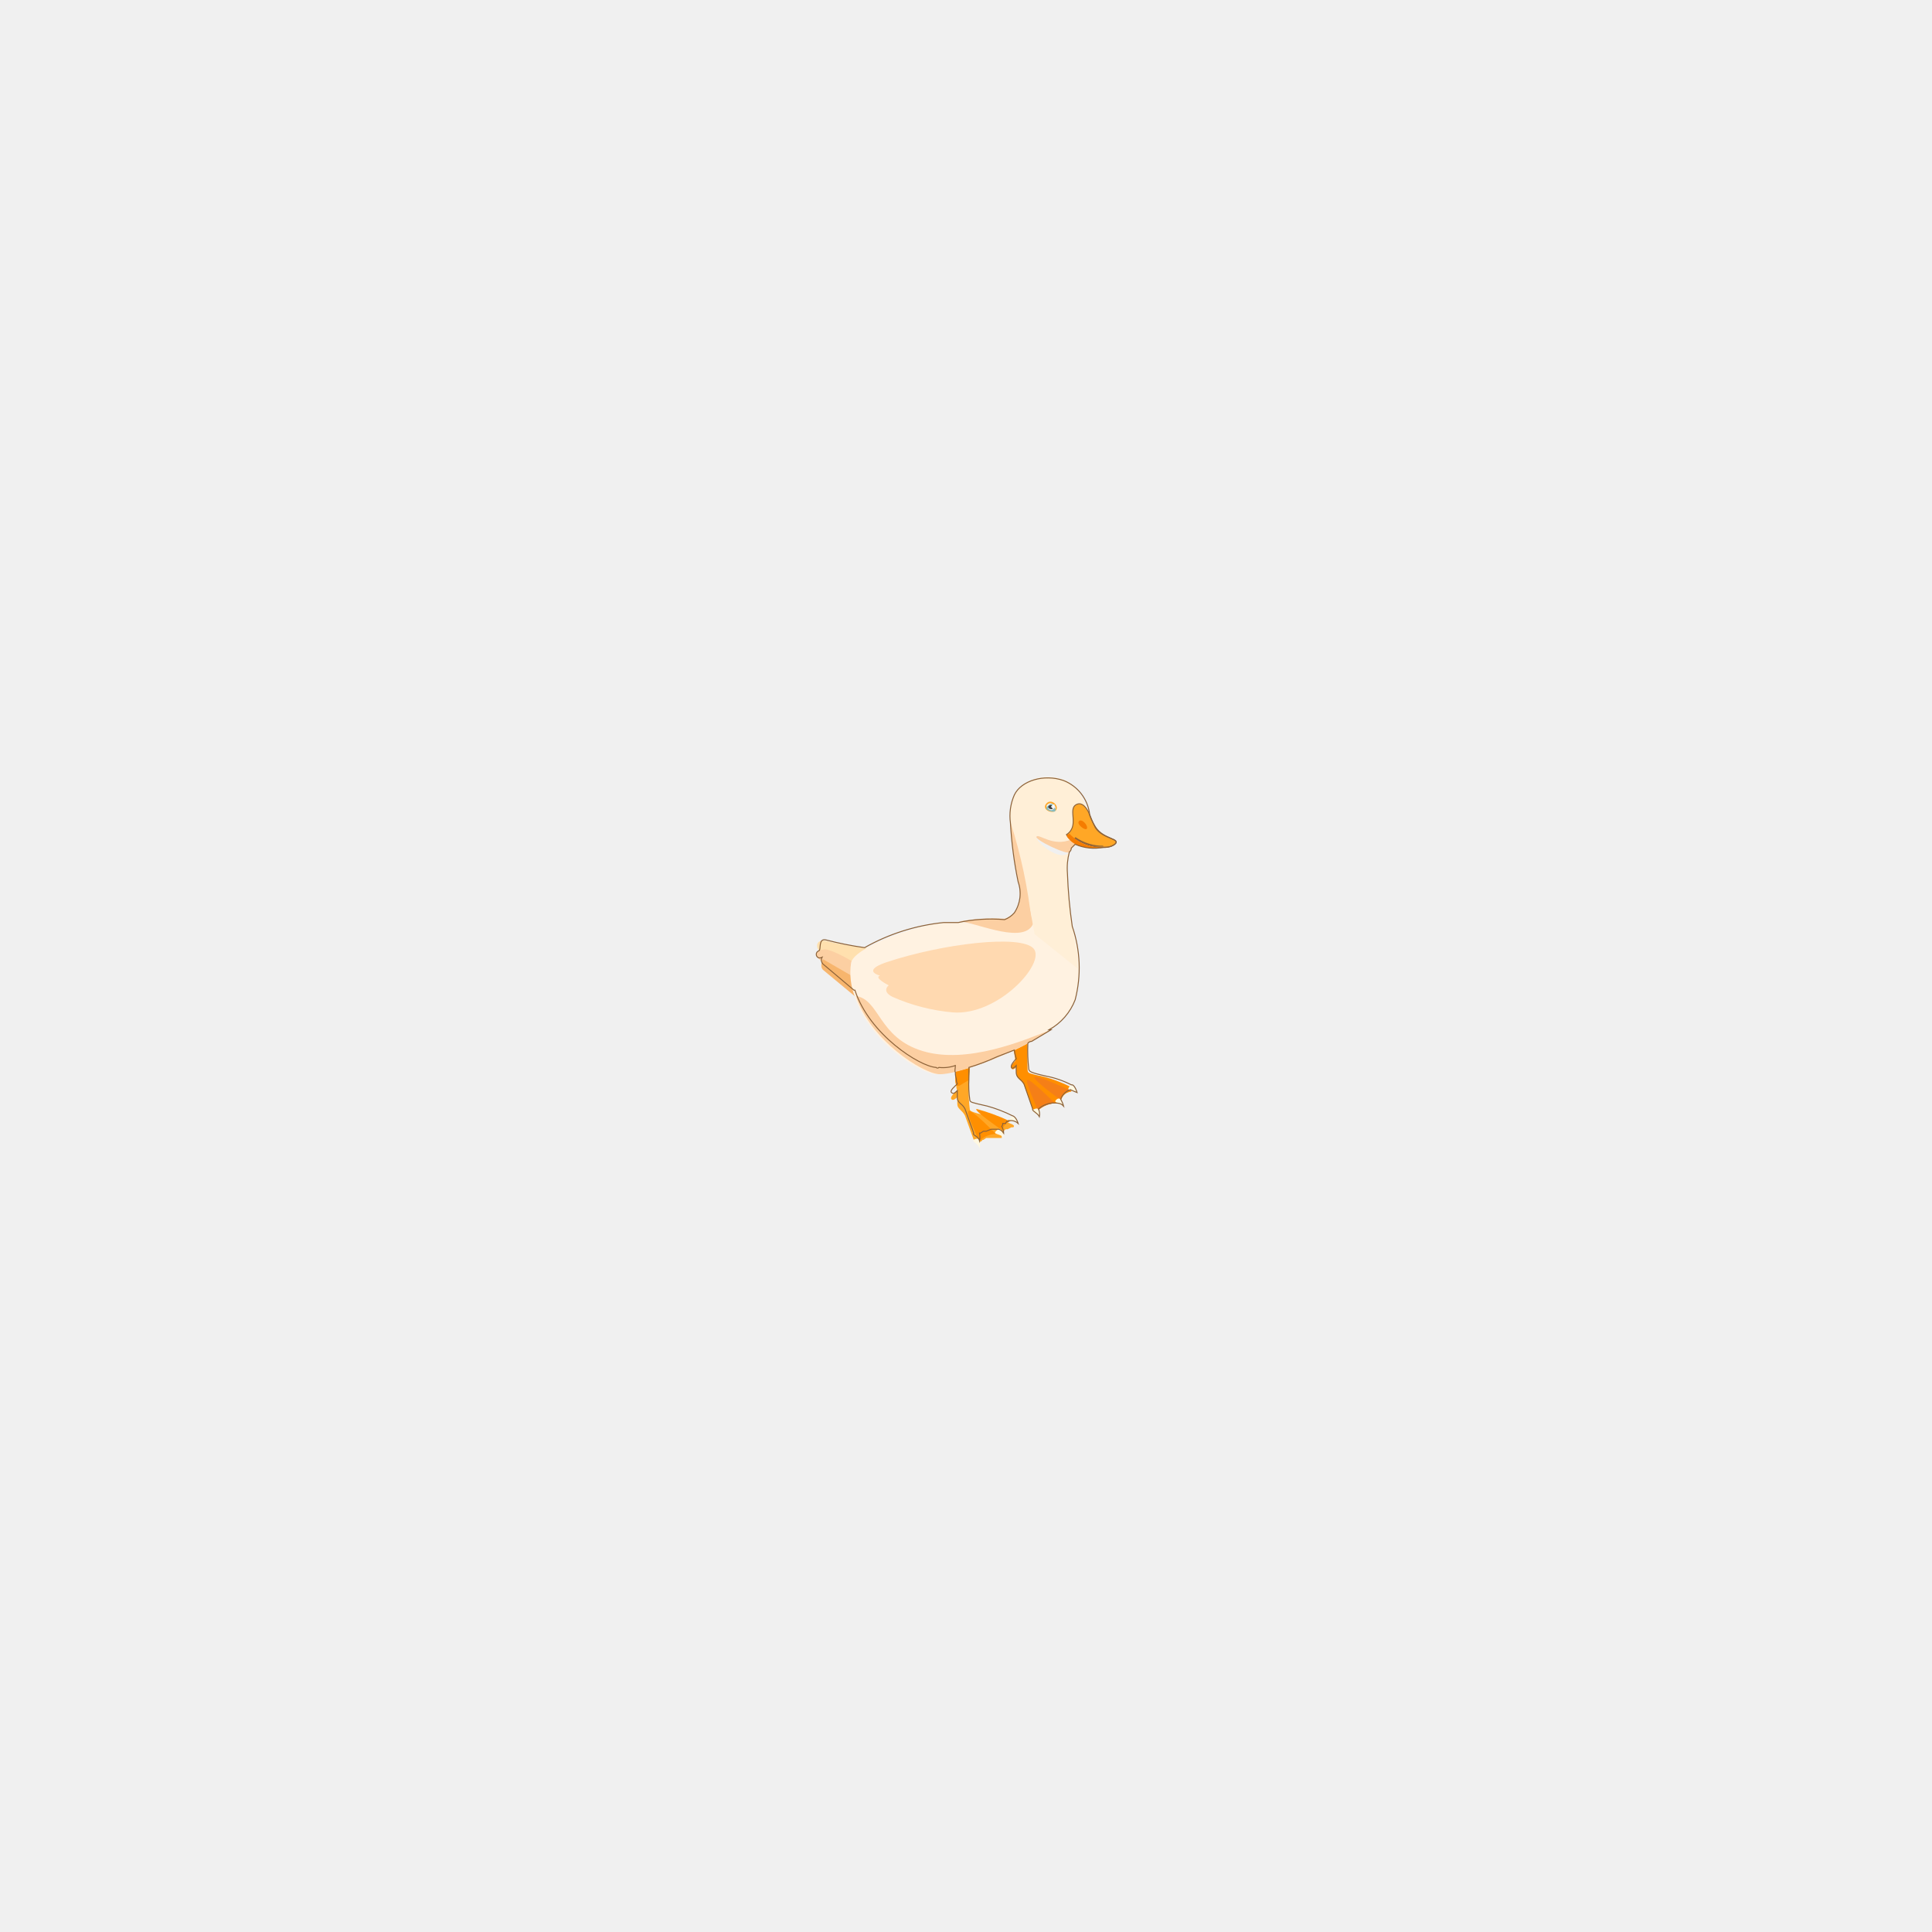
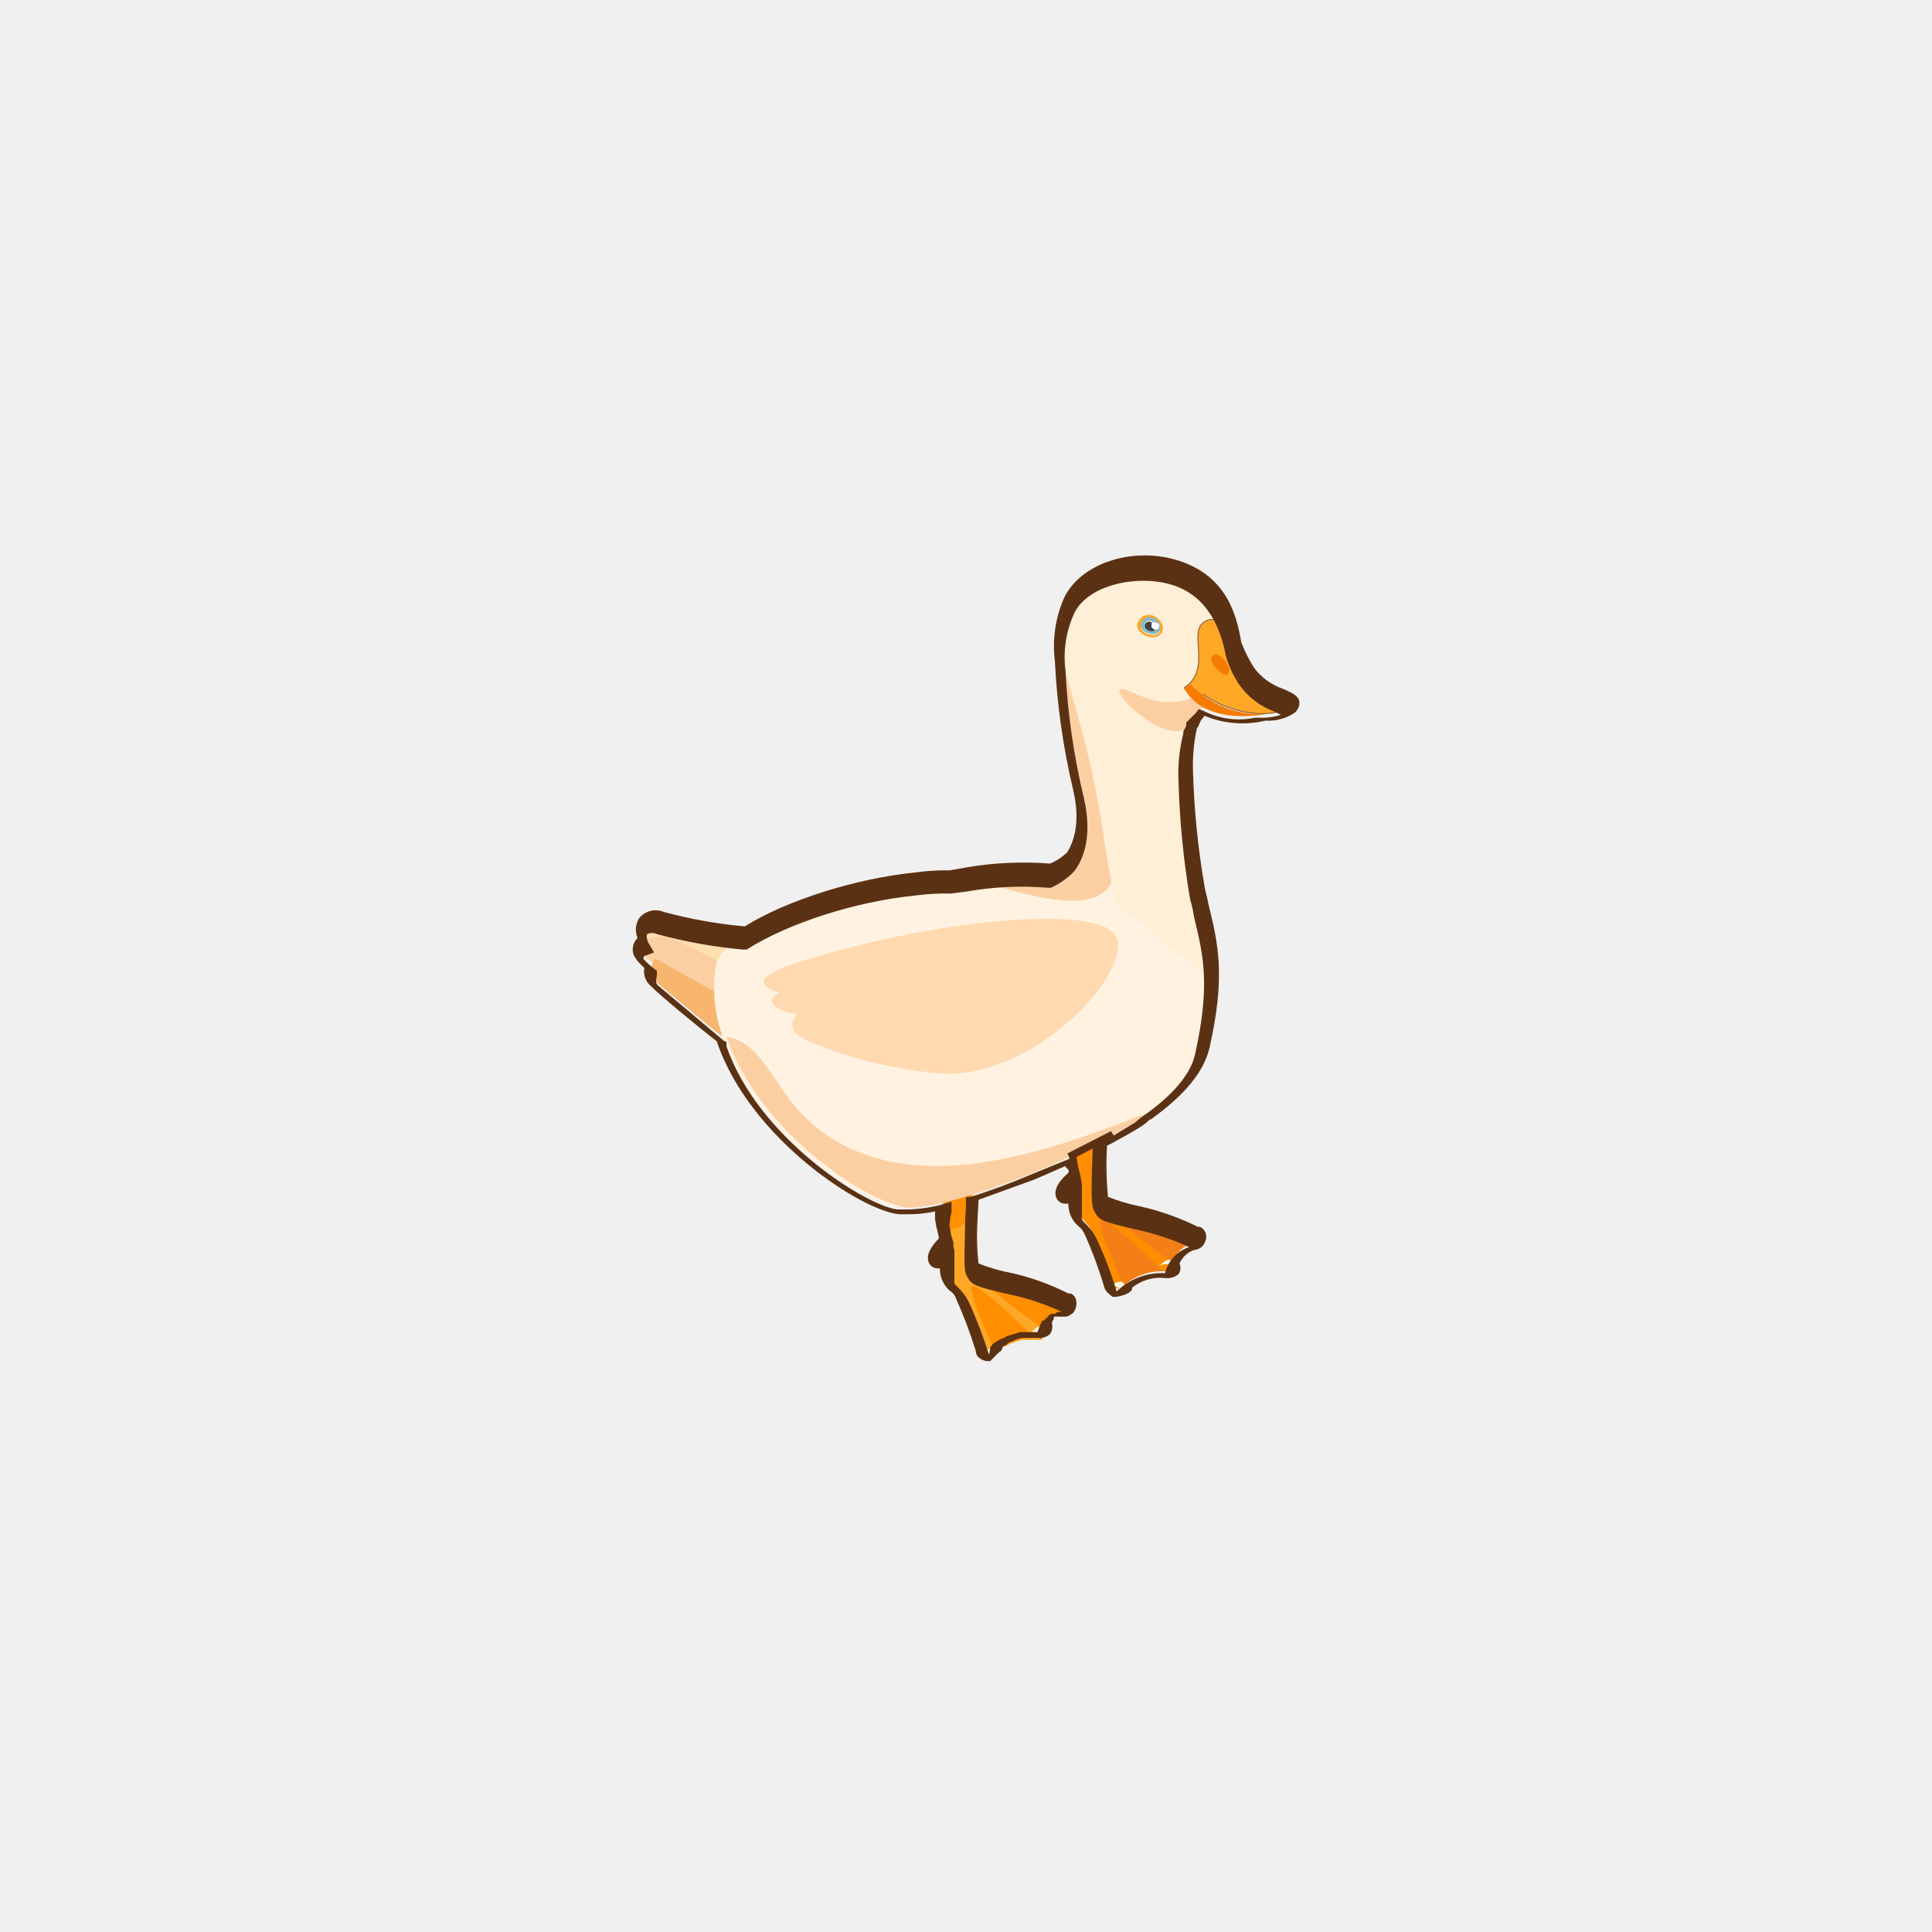
<svg xmlns="http://www.w3.org/2000/svg" viewBox="0 0 200 200">
  <defs>
-     <style>.cls-1,.cls-15{fill:#ffa726;}.cls-2{fill:#ff8f00;}.cls-3{fill:#fff8e1;}.cls-4{fill:#f57f17;}.cls-5{fill:#ffe0ae;}.cls-6{fill:#fccfa2;}.cls-7{fill:#f7b56d;}.cls-8{fill:#fff2e1;}.cls-9{fill:#ffd9b0;}.cls-10{fill:#ffefd7;}.cls-11{fill:#ebe1cf;}.cls-12{fill:#88bbbf;}.cls-13{fill:#424242;}.cls-14{fill:#fff;}.cls-15,.cls-17{stroke:#8c6239;stroke-miterlimit:10;stroke-width:0.1px;}.cls-16{fill:#f57c00;}.cls-17{fill:none;}</style>
+     <style>.cls-1,.cls-15{fill:#ffa726;}.cls-2{fill:#ff8f00;}.cls-3{fill:#fff8e1;}.cls-4{fill:#f57f17;}.cls-5{fill:#ffe0ae;}.cls-6{fill:#fccfa2;}.cls-7{fill:#f7b56d;}.cls-8{fill:#fff2e1;}.cls-9{fill:#ffd9b0;}.cls-10{fill:#ffefd7;}.cls-11{fill:#ebe1cf;}.cls-12{fill:#88bbbf;}.cls-13{fill:#424242;}.cls-14{fill:#fff;}.cls-15{stroke:#8c6239;stroke-miterlimit:10;stroke-width:0.1px;}.cls-16{fill:#f57c00;}.cls-17{fill:#5b3114;}</style>
  </defs>
  <g id="Duckling_01">
-     <path class="cls-1" d="M98.9,111.7a2.3,2.3,0,0,0,.1.7,1.1,1.1,0,0,0,.1.5v1.4c0,.5.5.6.8,1.2l.9,2.5a.4.4,0,0,0,.5.2h.2c.1-.1.2-.1.2-.2h.1l.3-.2h1.6v-.2c0-.1.1-.2.1-.3s.1-.1.1-.2l.2-.2h.2l.4-.2h.2c.1-.1.1-.2-.1-.3h0a15.2,15.2,0,0,0-2.6-.9c-1.8-.4-1.7-.5-1.8-.6a12.9,12.9,0,0,1-.1-2.3,8.6,8.6,0,0,1,.1-1.7v-.5H99.3l-.2.6A5.2,5.2,0,0,0,98.9,111.7Z" />
-     <path class="cls-2" d="M103.6,116.9a1,1,0,0,1,.1.4,1.4,1.4,0,0,1,1.1-1.3h.1c-.1-.1-.4.1-.5,0a20.9,20.9,0,0,0-3.3-1.2C100.7,114.9,103.6,116.9,103.6,116.9Z" />
-     <path class="cls-2" d="M101.3,118.2a2.5,2.5,0,0,1,2.1-.8h-.3s-2.4-2.5-2.8-2.4.8,2.4,1,3.1A.1.1,0,0,1,101.3,118.2Z" />
-     <path class="cls-3" d="M103.9,117.8s-.1-1.3-.7-.8S103.6,117.3,103.9,117.8Z" />
-     <path class="cls-3" d="M101.4,118.9s.3-1.2-.4-1S101.3,118.3,101.4,118.9Z" />
-     <path class="cls-3" d="M105.4,116.4s-.4-1.2-.8-.7S105,115.9,105.4,116.4Z" />
-     <path class="cls-1" d="M99.5,113.1s-.7,1-1,.7.9-1.2.9-1.2Z" />
-     <path class="cls-2" d="M98.9,111.7a2.3,2.3,0,0,0,.1.7h.3l1-.6a8.6,8.6,0,0,1,.1-1.7H99.1A5.2,5.2,0,0,0,98.9,111.7Z" />
-     <path class="cls-2" d="M105.2,111.1c0,.6.5.6.8,1.2l.9,2.5a.4.4,0,0,0,.5.2,2.9,2.9,0,0,1,2.1-.8h.3a1.2,1.2,0,0,1,1.1-1.2v-.2c.1-.1.1-.3-.1-.3a14.2,14.2,0,0,0-2.6-1c-1.8-.4-1.7-.4-1.8-.6s0-4.5,0-4.5h-1.1a7.8,7.8,0,0,0-.4,2.2A11.8,11.8,0,0,1,105.2,111.1Z" />
-     <path class="cls-4" d="M109.7,113.8a.4.4,0,0,1,.1.3,1.2,1.2,0,0,1,1.1-1.2v-.2h-.5s-3-1.4-3.3-1.2S109.7,113.8,109.7,113.8Z" />
-     <path class="cls-4" d="M107.4,115a2.9,2.9,0,0,1,2.1-.8h-.3s-2.4-2.4-2.8-2.4.8,2.4,1,3.1A.1.1,0,0,1,107.4,115Z" />
-     <path class="cls-3" d="M110.1,114.6s-.2-1.2-.7-.8S109.7,114.1,110.1,114.6Z" />
-     <path class="cls-3" d="M107.6,115.7s.2-1.2-.5-.9S107.4,115.1,107.6,115.7Z" />
-     <path class="cls-3" d="M111.5,113.2s-.4-1.2-.8-.7S111.1,112.7,111.5,113.2Z" />
-     <path class="cls-2" d="M105.6,110s-.7,1-.9.6.8-1.1.8-1.1Z" />
-     <path class="cls-5" d="M94.1,98.3a32.3,32.3,0,0,1-8.6-.9c-.9-.2-1.2.5-.6,1.2s2.6,1.8,5.2,2.3S94.1,98.3,94.1,98.3Z" />
-     <path class="cls-6" d="M85.2,98.3s-.8.1-.7.6,2.5,2.2,5.4,2.7S86.1,97.9,85.2,98.3Z" />
-     <path class="cls-7" d="M85.2,99.3s-.4.7,0,1.1l3.5,2.9.3-1.8Z" />
-     <path class="cls-8" d="M106,93.1c.1,3.5-3.8,1.9-4.7,2.4s-.7-.3-3.6,0-9.4,2.6-9.6,4.2a6.9,6.9,0,0,0,.4,3.5c1.5,4.6,6.7,7.9,8.4,8s7.5-1.7,11.3-4.3a6.6,6.6,0,0,0,3.1-3.4c1-4.5,0-5.6-.5-8.8" />
-     <path class="cls-9" d="M91.8,99.6c5.7-1.9,13.9-2.9,15.2-1.4s-3.7,7-8.4,6.6a19.7,19.7,0,0,1-6.2-1.6c-1.2-.6-.4-1.2-.4-1.2s-1.6-.8-.9-1C90.1,100.7,90,100.2,91.8,99.6Z" />
-     <path class="cls-6" d="M88.6,103.1c1.5,4.6,6.9,8,8.6,8.1s7.7-2,11.6-4.6c-2.8,1.1-8.7,3.6-13.3,2.2S91.1,103.5,88.6,103.1Z" />
-     <path class="cls-6" d="M105.3,87c-.3.5.4,5.4.3,6.1a2.3,2.3,0,0,1-1.6,2,20.9,20.9,0,0,0-4.8.3c1.4-.1,6.3,2.3,7.6.5S105,87.1,105.3,87Z" />
-     <path class="cls-10" d="M104.6,85.1a5,5,0,0,1,.4-2.8c.7-1.6,3.1-2.3,5.1-1.6s2.7,4,2.8,4.2-.3-1.5-1.2-1.1.7,1.8-1.1,2.8c0-.3.2.2.3.3-1.9.8-3.3-.6-3.6-.3s2.4,2.8,3.4,1.6a6.5,6.5,0,0,0-.2,2.2,51.5,51.5,0,0,0,1,8.4c.1.5-.1.9.1,1.5l-4.5-3.6C106.4,92.5,105.3,88.9,104.6,85.1Zm4.7-1.2c.4-.5-.5-1.3-1-.7S108.9,84.3,109.3,83.9Z" />
-     <path class="cls-11" d="M111.1,87.4c-.2.2-.2.5-.4.7h0a1.5,1.5,0,0,1,.4-.8Z" />
-     <path class="cls-6" d="M107.3,86.6c.3-.3,1.7,1.1,3.6.3.1.2.4.2.5.3s-.6.6-.7,1S107,86.9,107.3,86.6Z" />
-     <path class="cls-1" d="M111.4,87.2l-.3.2h0Z" />
-     <path class="cls-1" d="M109.3,83.9c-.4.4-1.5-.1-1-.7S109.7,83.4,109.3,83.9Zm-.1-.1c.1-.1.1-.2,0-.4h0c-.2-.2-.5-.4-.8-.1S108.9,84.2,109.2,83.8Z" />
-     <path class="cls-12" d="M109.2,83.4H109a.1.1,0,0,0-.1.1.2.2,0,0,0-.3,0c-.3.2.2.5.4.3h0l.2-.2h0c.1.2.1.3,0,.4s-1.2-.1-.8-.5S109,83.2,109.2,83.4Z" />
-     <path class="cls-13" d="M108.8,83.5l.2.2h0c-.2.2-.7-.1-.4-.3a.2.2,0,0,1,.3,0Z" />
-     <path class="cls-14" d="M109.2,83.4Z" />
-     <path class="cls-14" d="M109,83.7h0a.2.2,0,0,0-.1-.3.1.1,0,0,1,.1-.1h.2Z" />
-     <path class="cls-14" d="M109,83.7l-.2-.2h.1A.2.2,0,0,1,109,83.7Z" />
-     <path class="cls-6" d="M104.6,95c.3-.2,1.4-1.2.8-3.8a39.6,39.6,0,0,1-.8-6.1,52,52,0,0,1,2.2,10.4Z" />
-     <path class="cls-15" d="M111.4,83.3c.7-.4,1.2.6,1.3.8h0a6.6,6.6,0,0,0,.7,1.5c.8,1.3,2.7,1.2,2,1.8s-2.7.4-4.1-.6V87H111l-.4-.3-.2-.3C111.8,85.5,110.5,83.8,111.4,83.3Z" />
-     <path class="cls-16" d="M112.5,85.8c-.2.2-1.1-.5-.8-.8S112.7,85.5,112.5,85.8Z" />
-     <path class="cls-16" d="M110.7,86.3a4.5,4.5,0,0,0,3.6,1.4s-2.9.6-3.9-1.2Z" />
-     <path class="cls-17" d="M84.5,98.8c0-.2.1-.3.3-.4s-.1-1.3.7-1.1a35.3,35.3,0,0,0,4,.8,20.9,20.9,0,0,1,8.2-2.6h1.5a16.1,16.1,0,0,1,4.8-.3,2.6,2.6,0,0,0,1-.7,3.6,3.6,0,0,0,.4-3.2,41.6,41.6,0,0,1-.8-6.1,5.4,5.4,0,0,1,.4-2.9c.7-1.5,3.1-2.2,5.1-1.5a4.3,4.3,0,0,1,2.7,3.5,11.4,11.4,0,0,0,.6,1.4c.8,1.2,2.7,1.1,2,1.7a1.7,1.7,0,0,1-1.2.3h.1a4.9,4.9,0,0,1-3-.3l-.4.4a.5.5,0,0,1-.2.4h0a6.5,6.5,0,0,0-.2,2.2,49.9,49.9,0,0,0,.5,5.5,13.2,13.2,0,0,1,.3,7.6,6,6,0,0,1-2.7,3.1h.2l-2,1.2a.5.5,0,0,0-.4.2,17.2,17.2,0,0,0,.1,2.7c.1.2,0,.3,1.8.7a9.7,9.7,0,0,1,2.6.9h.1c.3.1.5.8.5.8s-.5-.2-.7-.3a1.6,1.6,0,0,0-1,1,2.6,2.6,0,0,1,.3.7.9.9,0,0,0-.6-.3h0a2.5,2.5,0,0,0-2,.6,1.3,1.3,0,0,1,.1.8c-.2-.4-.8-.6-.7-.8h0l-.9-2.6c-.3-.5-.8-.6-.8-1.2v-.7c-.2.2-.4.4-.5.2s.2-.6.5-.9a5.1,5.1,0,0,1-.2-.9l-1.8.7a21.2,21.2,0,0,1-2.9,1.1v1.2a11,11,0,0,0,.1,2.2c.1.2,0,.2,1.8.6a14.2,14.2,0,0,1,2.6,1h0c.4.1.6.8.6.8a1.1,1.1,0,0,0-.7-.3h-.3a.1.1,0,0,1-.1.1h-.1c0,.1-.1.1-.1.2h-.3a.4.4,0,0,1-.1.3,1.4,1.4,0,0,1,.2.7,1,1,0,0,0-.5-.4h-.8l-.5.2h-.3l-.3.2h-.1a2,2,0,0,1,0,.8c-.1-.5-.8-.6-.6-.8h0l-.9-2.5c-.3-.6-.8-.6-.8-1.2v-.7c-.2.2-.4.4-.6.2s.3-.6.6-.9h0a1.1,1.1,0,0,1-.1-.5,2,2,0,0,1-.1-.7c-.1-.1,0-.4,0-.7a3.8,3.8,0,0,1-1.7.2h0a.2.2,0,0,1-.3,0c-1.7-.1-6.9-3.4-8.4-8h-.1l-3.2-2.7a.6.6,0,0,1-.1-.7C84.7,99.3,84.5,99,84.5,98.8Zm29.7-11.2a4.5,4.5,0,0,1-2.9-.9h0A5,5,0,0,0,114.2,87.6Z" />
+     <path class="cls-1" d="M97.5,126.1a10.6,10.6,0,0,1,.3,1.4c.1.3.1.7.2,1.1s.1,1,.1,1.5v1.6c-.1,1.2,1,1.4,1.6,2.6a47.6,47.6,0,0,1,2,5.5.8.8,0,0,0,1.1.4l.3-.2.2-.2.5-.4h.2l.6-.3,1.2-.4h2.1v-.5c.1-.3.1-.5.2-.8l.3-.3c0-.2.2-.3.3-.4l.2-.2.2-.2,1-.4h.2l.2-.2c.1-.3.1-.6-.2-.7v-.2a30.1,30.1,0,0,0-5.7-2c-3.8-.8-3.6-1-3.9-1.4a27.2,27.2,0,0,1-.2-4.8,36.3,36.3,0,0,1,.2-3.8v-1.1H98.4a10.2,10.2,0,0,1-.3,1.1A14.8,14.8,0,0,0,97.5,126.1Z" />
+     <path class="cls-2" d="M107.9,137.5a2.4,2.4,0,0,1,.1.7,3,3,0,0,1,2.5-2.7l.2-.2c-.2-.2-.8.1-1.1,0s-6.6-3-7.3-2.6S107.9,137.5,107.9,137.5Z" />
+     <path class="cls-2" d="M102.9,140.2a5.5,5.5,0,0,1,4.5-1.7l-.6-.3s-5.4-5.3-6.1-5.1,1.6,5.2,2.2,6.6A.7.7,0,0,1,102.9,140.2Z" />
+     <path class="cls-3" d="M108.2,138.6s0-2-1.1-1S107.5,137.5,108.2,138.6Z" />
+     <path class="cls-3" d="M103.1,140.8s.5-1.7-.9-1.1S102.8,139.6,103.1,140.8Z" />
+     <path class="cls-3" d="M111.4,135.5s-.5-1.8-1.5-.7S110.5,134.5,111.4,135.5Z" />
+     <path class="cls-1" d="M98.8,129.2s-1.5,2.2-2,1.4,1.8-2.5,1.8-2.5Z" />
+     <path class="cls-2" d="M97.5,126.1a10.6,10.6,0,0,1,.3,1.4l.7-.2a8.2,8.2,0,0,0,2.1-1.1,36.3,36.3,0,0,1,.2-3.8,8.2,8.2,0,0,0-2.7-.1A14.8,14.8,0,0,0,97.5,126.1Z" />
+     <path class="cls-2" d="M111.4,124.7c-.1,1.3,1,1.5,1.6,2.7a55.4,55.4,0,0,1,2,5.5.8.8,0,0,0,1.1.4,5.9,5.9,0,0,1,4.6-1.7h.5v-.3a3,3,0,0,1,2.5-2.7l.2-.2a.8.8,0,0,0-.3-.9,30.1,30.1,0,0,0-5.7-2c-3.8-.8-3.7-1-3.9-1.4s0-9.7,0-9.7h-2.4a24,24,0,0,0-.9,4.9A22.1,22.1,0,0,1,111.4,124.7Z" />
+     <path class="cls-4" d="M121.2,130.6a3.2,3.2,0,0,0,.1.7,3,3,0,0,1,2.5-2.7l.2-.2c-.2-.2-.8.1-1.1,0s-6.6-2.9-7.3-2.6S121.2,130.6,121.2,130.6Z" />
+     <path class="cls-4" d="M116.1,133.3a5.9,5.9,0,0,1,4.6-1.7l-.6-.3s-5.4-5.3-6.1-5.1,1.6,5.2,2.2,6.6A.5.5,0,0,1,116.1,133.3Z" />
+     <path class="cls-3" d="M121.5,131.3s0-1.5-1.1-.6S120.8,130.2,121.5,131.3Z" />
+     <path class="cls-3" d="M116.3,134s.6-1.8-.8-1.2S116,132.7,116.3,134Z" />
+     <path class="cls-3" d="M124.6,128.7s-.4-1.9-1.4-.8S123.7,127.7,124.6,128.7Z" />
+     <path class="cls-2" d="M112.1,122.3s-1.5,2.2-2,1.4,1.8-2.5,1.8-2.5Z" />
+     <path class="cls-5" d="M87.1,96.9s-9.9.6-18.6-1.9c-1.9-.5-2.6,1-1.3,2.6s5.7,3.9,11.2,5.1S87.1,96.9,87.1,96.9Z" />
+     <path class="cls-6" d="M67.9,97s-1.7.2-1.7,1.2,5.6,4.9,11.9,5.9S69.7,96.1,67.9,97Z" />
+     <path class="cls-7" d="M67.8,99.2s-.9,1.4,0,2.3,7.7,6.4,7.7,6.4l.5-4.1Z" />
+     <path class="cls-8" d="M113.1,85.7c.2,7.5-8.2,4.1-10.3,5.2s-1.6-.7-7.8,0c-9.5,1-20.4,5.7-20.9,9.1a14.9,14.9,0,0,0,.8,7.6c3.3,9.9,14.7,17.1,18.3,17.4s16.5-3.7,24.7-9.2c3.5-2.3,6-4.9,6.6-7.5,2.2-9.8.1-12.2-1-19.1" />
+     <path class="cls-9" d="M82.1,99.8c12.6-4.2,30.4-6.3,33.2-3.2s-8,15.4-18.2,14.5a44.5,44.5,0,0,1-13.6-3.4c-2.7-1.3-.9-2.7-.9-2.7-2.6-.3-3.5-1.7-1.9-2.2C78.4,102.1,78.2,101.1,82.1,99.8Z" />
+     <path class="cls-6" d="M75.2,107.3c3.4,10.1,15,17.4,18.7,17.7s16.8-4.3,25.3-9.9c-6.2,2.2-19,7.9-29.1,4.6S80.6,108.3,75.2,107.3Z" />
+     <path class="cls-6" d="M111.4,72.4c-.6,1,1,11.8.9,13.3a5,5,0,0,1-3.5,4.3c-7-.3-8.1.5-10.5.7,3-.2,13.6,5,16.5,1.1S110.9,72.5,111.4,72.4Z" />
+     <path class="cls-10" d="M109.9,68.3a12.2,12.2,0,0,1,.9-6.2c1.6-3.4,6.8-4.9,11.2-3.4s5.9,8.6,6,9.2-.6-3.4-2.5-2.5,1.4,3.9-2.5,6.2c0-.7.4.4.6.6-4.1,1.6-7.1-1.4-7.7-.8s5.3,6.2,7.3,3.6a19.9,19.9,0,0,0-.4,4.8A128.9,128.9,0,0,0,125,98c.2,1.2-.1,2,.2,3.3l-9.7-7.8C113.8,84.3,111.4,76.4,109.9,68.3Zm10.3-2.7c.8-1-1.1-2.7-2.2-1.5S119.4,66.6,120.2,65.6Z" />
+     <path class="cls-11" d="M124.2,73.3a6,6,0,0,0-.8,1.6h-.2a3.8,3.8,0,0,1,1-1.7Z" />
+     <path class="cls-6" d="M115.9,71.4c.6-.6,3.6,2.4,7.7.8l1.3.7a6.2,6.2,0,0,0-1.7,2.1C121.2,77.6,115.3,72.1,115.9,71.4Z" />
+     <path class="cls-1" d="M124.7,72.9a1,1,0,0,0-.5.4h0Z" />
+     <path class="cls-1" d="M120.2,65.6c-.8,1-3.3-.2-2.2-1.5S121,64.6,120.2,65.6Zm-.2-.1a1,1,0,0,0,0-.9h0a1,1,0,0,0-1.7-.3C117.4,65.3,119.4,66.2,120,65.5Z" />
+     <path class="cls-12" d="M120,64.6l-.4-.2h-.3a.5.5,0,0,0-.7,0c-.4.6.6,1.1,1,.7h0a.4.4,0,0,0,.4-.4v-.2a1,1,0,0,1,0,.9c-.6.7-2.6-.2-1.7-1.2A1,1,0,0,1,120,64.6Z" />
+     <path class="cls-13" d="M119.2,64.8c0,.2.2.3.4.4h0c-.4.4-1.4-.1-1-.7a.5.5,0,0,1,.7,0C119.2,64.5,119.2,64.6,119.2,64.8Z" />
+     <path class="cls-14" d="M120,64.6Z" />
+     <path class="cls-14" d="M119.6,65.2h0a.5.5,0,0,0-.3-.7h.3l.4.2h0v.2A.4.4,0,0,1,119.6,65.2Z" />
+     <path class="cls-14" d="M119.6,65.2c-.2-.1-.4-.2-.4-.4s0-.3.1-.3A.5.5,0,0,1,119.6,65.2Z" />
+     <path class="cls-6" d="M109.9,89.7c.7-.4,3.1-2.6,1.9-8.1a67.7,67.7,0,0,1-1.9-13.3c2.5,8.4,3.9,13.6,4.9,22.6Z" />
+     <path class="cls-15" d="M124.8,64.3c1.4-.8,2.7,1.4,2.9,1.7h0a10.2,10.2,0,0,0,1.5,3.3c1.7,2.7,5.7,2.5,4.3,3.8s-5.9,1-8.9-1.2l-.2.4-.4.3-.9-.8-.5-.6C125.6,69.2,122.8,65.3,124.8,64.3Z" />
+     <path class="cls-16" d="M127.1,69.8c-.3.4-2.2-1.2-1.6-1.9S127.7,69.1,127.1,69.8Z" />
+     <path class="cls-16" d="M123.2,70.8a10,10,0,0,0,7.9,3.1s-6.2,1.4-8.5-2.6Z" />
+     <path class="cls-17" d="M102.5,140.9a1.5,1.5,0,0,1-1.3-.5,1.1,1.1,0,0,1-.2-.6,48.1,48.1,0,0,0-2-5.3,1.6,1.6,0,0,0-.7-.9,3,3,0,0,1-1-2.1v-.2H97a1,1,0,0,1-.8-.5c-.5-.9.4-2,1-2.6h0a4.3,4.3,0,0,0-.1-.5,4.5,4.5,0,0,0-.2-.8c0-.3-.1-.5-.1-.7v-.8a12.1,12.1,0,0,1-2.9.3h-.8c-3.8-.3-15.5-7.8-18.9-17.9h0c-1.8-1.4-5.7-4.6-6.8-5.7a2,2,0,0,1-.7-1.9c-1.1-1-1.2-1.5-1.2-1.9h0a1.7,1.7,0,0,1,.5-1.2,2.2,2.2,0,0,1,.2-2.1,2.2,2.2,0,0,1,2.5-.6,48.6,48.6,0,0,0,8.4,1.5c4.3-2.7,11.6-5,17.8-5.6a21.2,21.2,0,0,1,3.4-.2l1.7-.3a35,35,0,0,1,8.7-.4,5.7,5.7,0,0,0,1.8-1.2c.6-1,1.4-3,.6-6.4a73.2,73.2,0,0,1-1.9-13.4,12.3,12.3,0,0,1,1-6.6c1.8-3.6,7.3-5.3,12-3.7s5.8,5.4,6.3,8.4a14.8,14.8,0,0,0,1.3,2.6,6.2,6.2,0,0,0,3,2.2c.9.4,1.6.7,1.7,1.3a1.3,1.3,0,0,1-.5,1.2,4.9,4.9,0,0,1-3,.8h0a10.2,10.2,0,0,1-6.3-.5l-.4.5-.3.7a.1.1,0,0,0-.1.1,18.2,18.2,0,0,0-.4,4.5,83.9,83.9,0,0,0,1.2,11.9c.1.6.3,1.2.4,1.8,1,4.1,1.8,7.4.1,14.9-.6,2.5-2.6,4.9-6.1,7.4H119c-.4.5-1.6,1.2-4,2.5l-.4.2a33.9,33.9,0,0,0,.1,5.3,20,20,0,0,0,3.4,1,26.3,26.3,0,0,1,5.9,2.1h.2a1.1,1.1,0,0,1,.6,1.4,1.3,1.3,0,0,1-1.2,1,2.6,2.6,0,0,0-1.5,1.4,1.1,1.1,0,0,1-.1,1.1,1.8,1.8,0,0,1-1.4.4,4.6,4.6,0,0,0-3.4,1c.1.7-1.9,1.1-2.1.9s-.7-.5-.8-1h0a43,43,0,0,0-2-5.4,2.2,2.2,0,0,0-.7-.9,3,3,0,0,1-1-2.1v-.2h-.4a1,1,0,0,1-.8-.5c-.5-.9.4-2,1-2.5s-.1-.6-.1-.9l-3.2,1.4-5.8,2.1c0,.6-.1,1.3-.1,2a25,25,0,0,0,.1,4.6,18.8,18.8,0,0,0,3.5,1,25.6,25.6,0,0,1,5.8,2.1h.2a.9.9,0,0,1,.6.7,1.6,1.6,0,0,1-.3,1.3c-.3.2-.5.4-.8.4h-1.2v.2c0,.1-.1.1-.1.2a.4.4,0,0,0-.1.3,1.4,1.4,0,0,1-.2,1.1,1.7,1.7,0,0,1-1.4.4H106a2.3,2.3,0,0,0-1.1.3l-.5.2-.2.2-.4.2a.7.7,0,0,1-.4.6Zm0-1.4h0l.3-.4.8-.5h.1l.6-.3,1.3-.4h1.8l.3-.8.2-.4h.2l.2-.3h.1c.1-.2.3-.3.4-.4h.4l.3-.2h.4a24.5,24.5,0,0,0-5.4-1.8c-3.5-.8-3.9-1-4.3-1.7s-.4-.8-.3-5.3c0-.9.1-1.8.1-2.6v-.5h.5c1.9-.6,4.1-1.4,6.2-2.3l3.9-1.6.8-.4.2,1.1c.1.5.3,1.1.4,1.9h0v3.3c-.1.4.1.5.5.9a5.6,5.6,0,0,1,1,1.4,41.3,41.3,0,0,1,2.1,5.5h0l.2-.2a6.7,6.7,0,0,1,4.8-1.7h0a3.8,3.8,0,0,1,2.5-2.7,26.3,26.3,0,0,0-5.4-1.8c-3.5-.8-3.9-1-4.3-1.7s-.5-.9-.3-6.4v-.5l1.1-.5,3.3-2,.6-.5c3.2-2.2,5.1-4.4,5.6-6.5,1.6-7.2.9-10.2-.1-14.3a11.6,11.6,0,0,0-.4-1.8,87.3,87.3,0,0,1-1.2-12.2,17.1,17.1,0,0,1,.5-5v-.2c0-.1.1-.1.1-.2a.8.8,0,0,0,.2-.5v-.2l1-1,.3-.4.5.2a8.1,8.1,0,0,0,5.3.7h.8a6.1,6.1,0,0,0,1.9-.3l-.6-.3a7.8,7.8,0,0,1-3.7-2.8,10.8,10.8,0,0,1-1.4-3c-.5-2.7-1.8-6.1-5.4-7.3s-8.9-.1-10.3,2.9a10.8,10.8,0,0,0-.9,5.9,71.2,71.2,0,0,0,1.9,13.2c.9,3.9,0,6.3-1,7.6a8.1,8.1,0,0,1-2.4,1.7h-.3a33.1,33.1,0,0,0-8.5.4l-1.6.2h0a23,23,0,0,0-3.6.2c-6.2.6-13.3,2.9-17.5,5.6h-.4a52.6,52.6,0,0,1-8.9-1.6,1.1,1.1,0,0,0-1,0c-.1.2-.1.6.3,1.2l.4.7-.8.3a.3.3,0,0,0-.3.3c0,.1.3.4,1,1l.4.3v.5c-.2.7,0,.9.1,1l6.9,5.8h.2v.5c3.3,9.6,14.6,16.6,17.7,16.9H94a15.3,15.3,0,0,0,3.5-.5l1-.3v1.1a5.3,5.3,0,0,0-.2,1.4c0,.2.1.4.1.6s.1.5.2.8.1.4.1.6a1.1,1.1,0,0,0,.1.5v.3h0v2.8c-.1.4.1.5.5.9a5.6,5.6,0,0,1,1,1.4,47.4,47.4,0,0,1,2.1,5.5Z" />
+     <path class="cls-17" d="M110.8,120.1l-.3-.7,4.5-2.3.4.6Z" />
  </g>
</svg>
